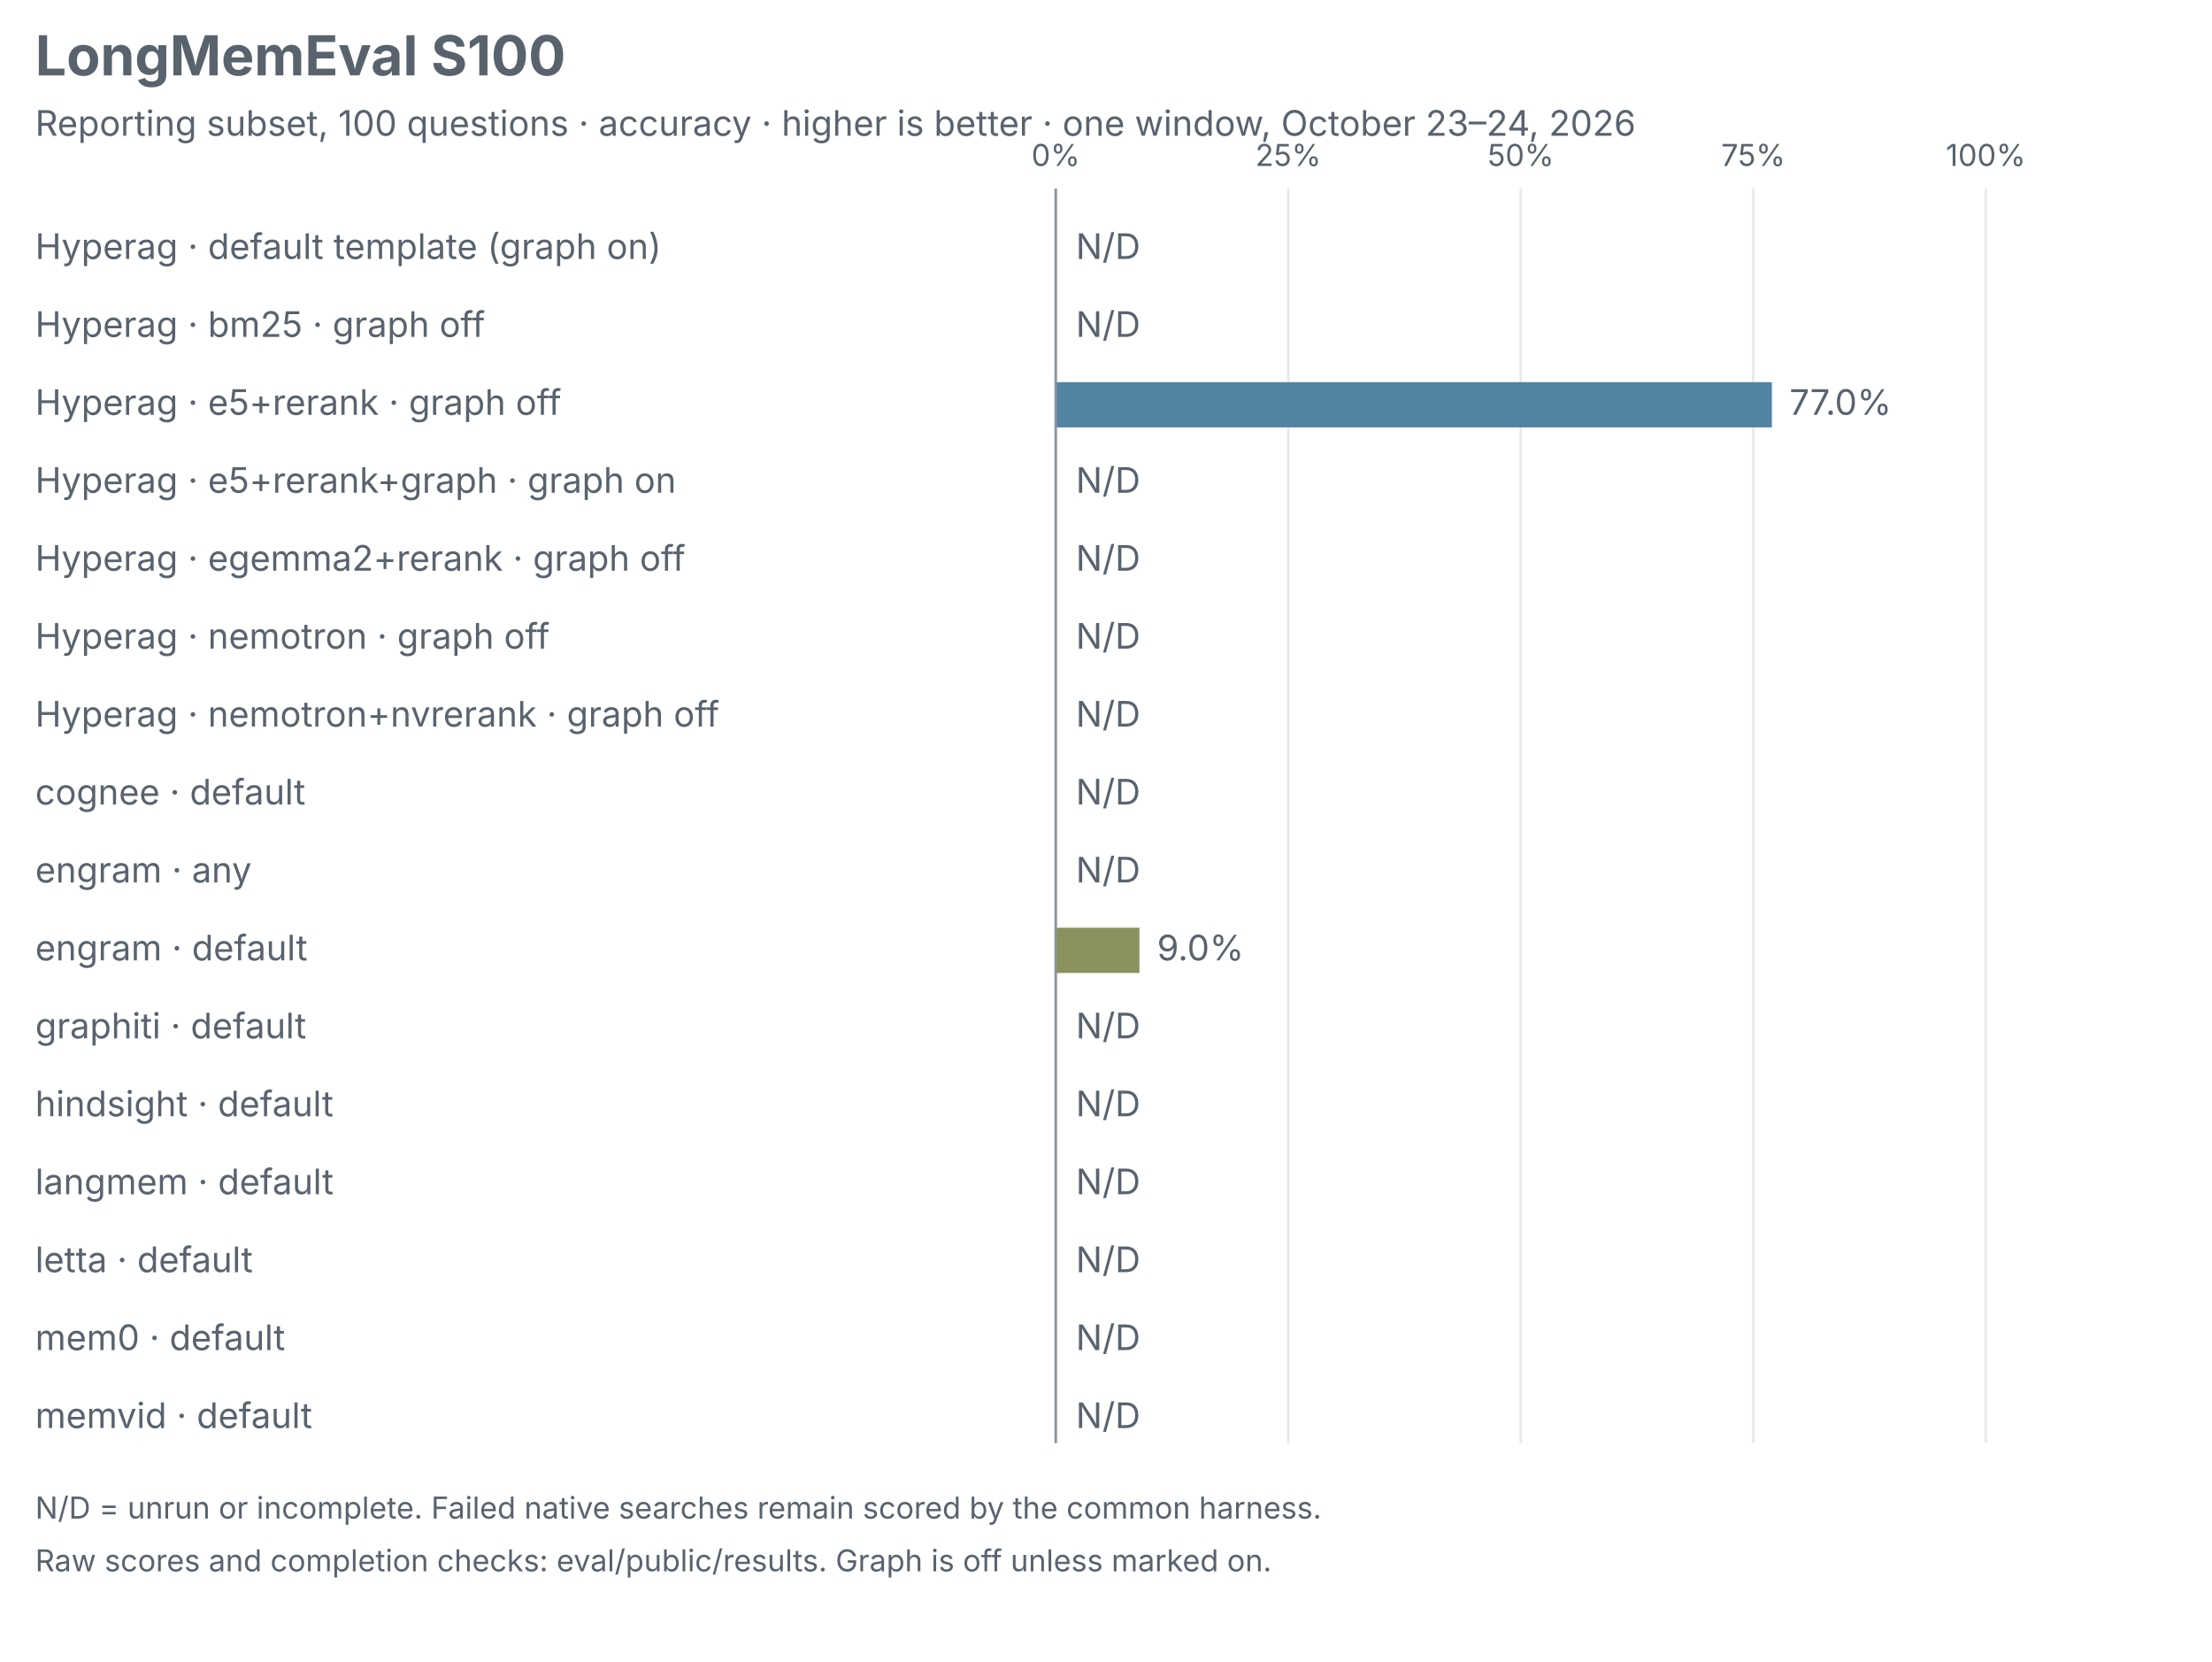
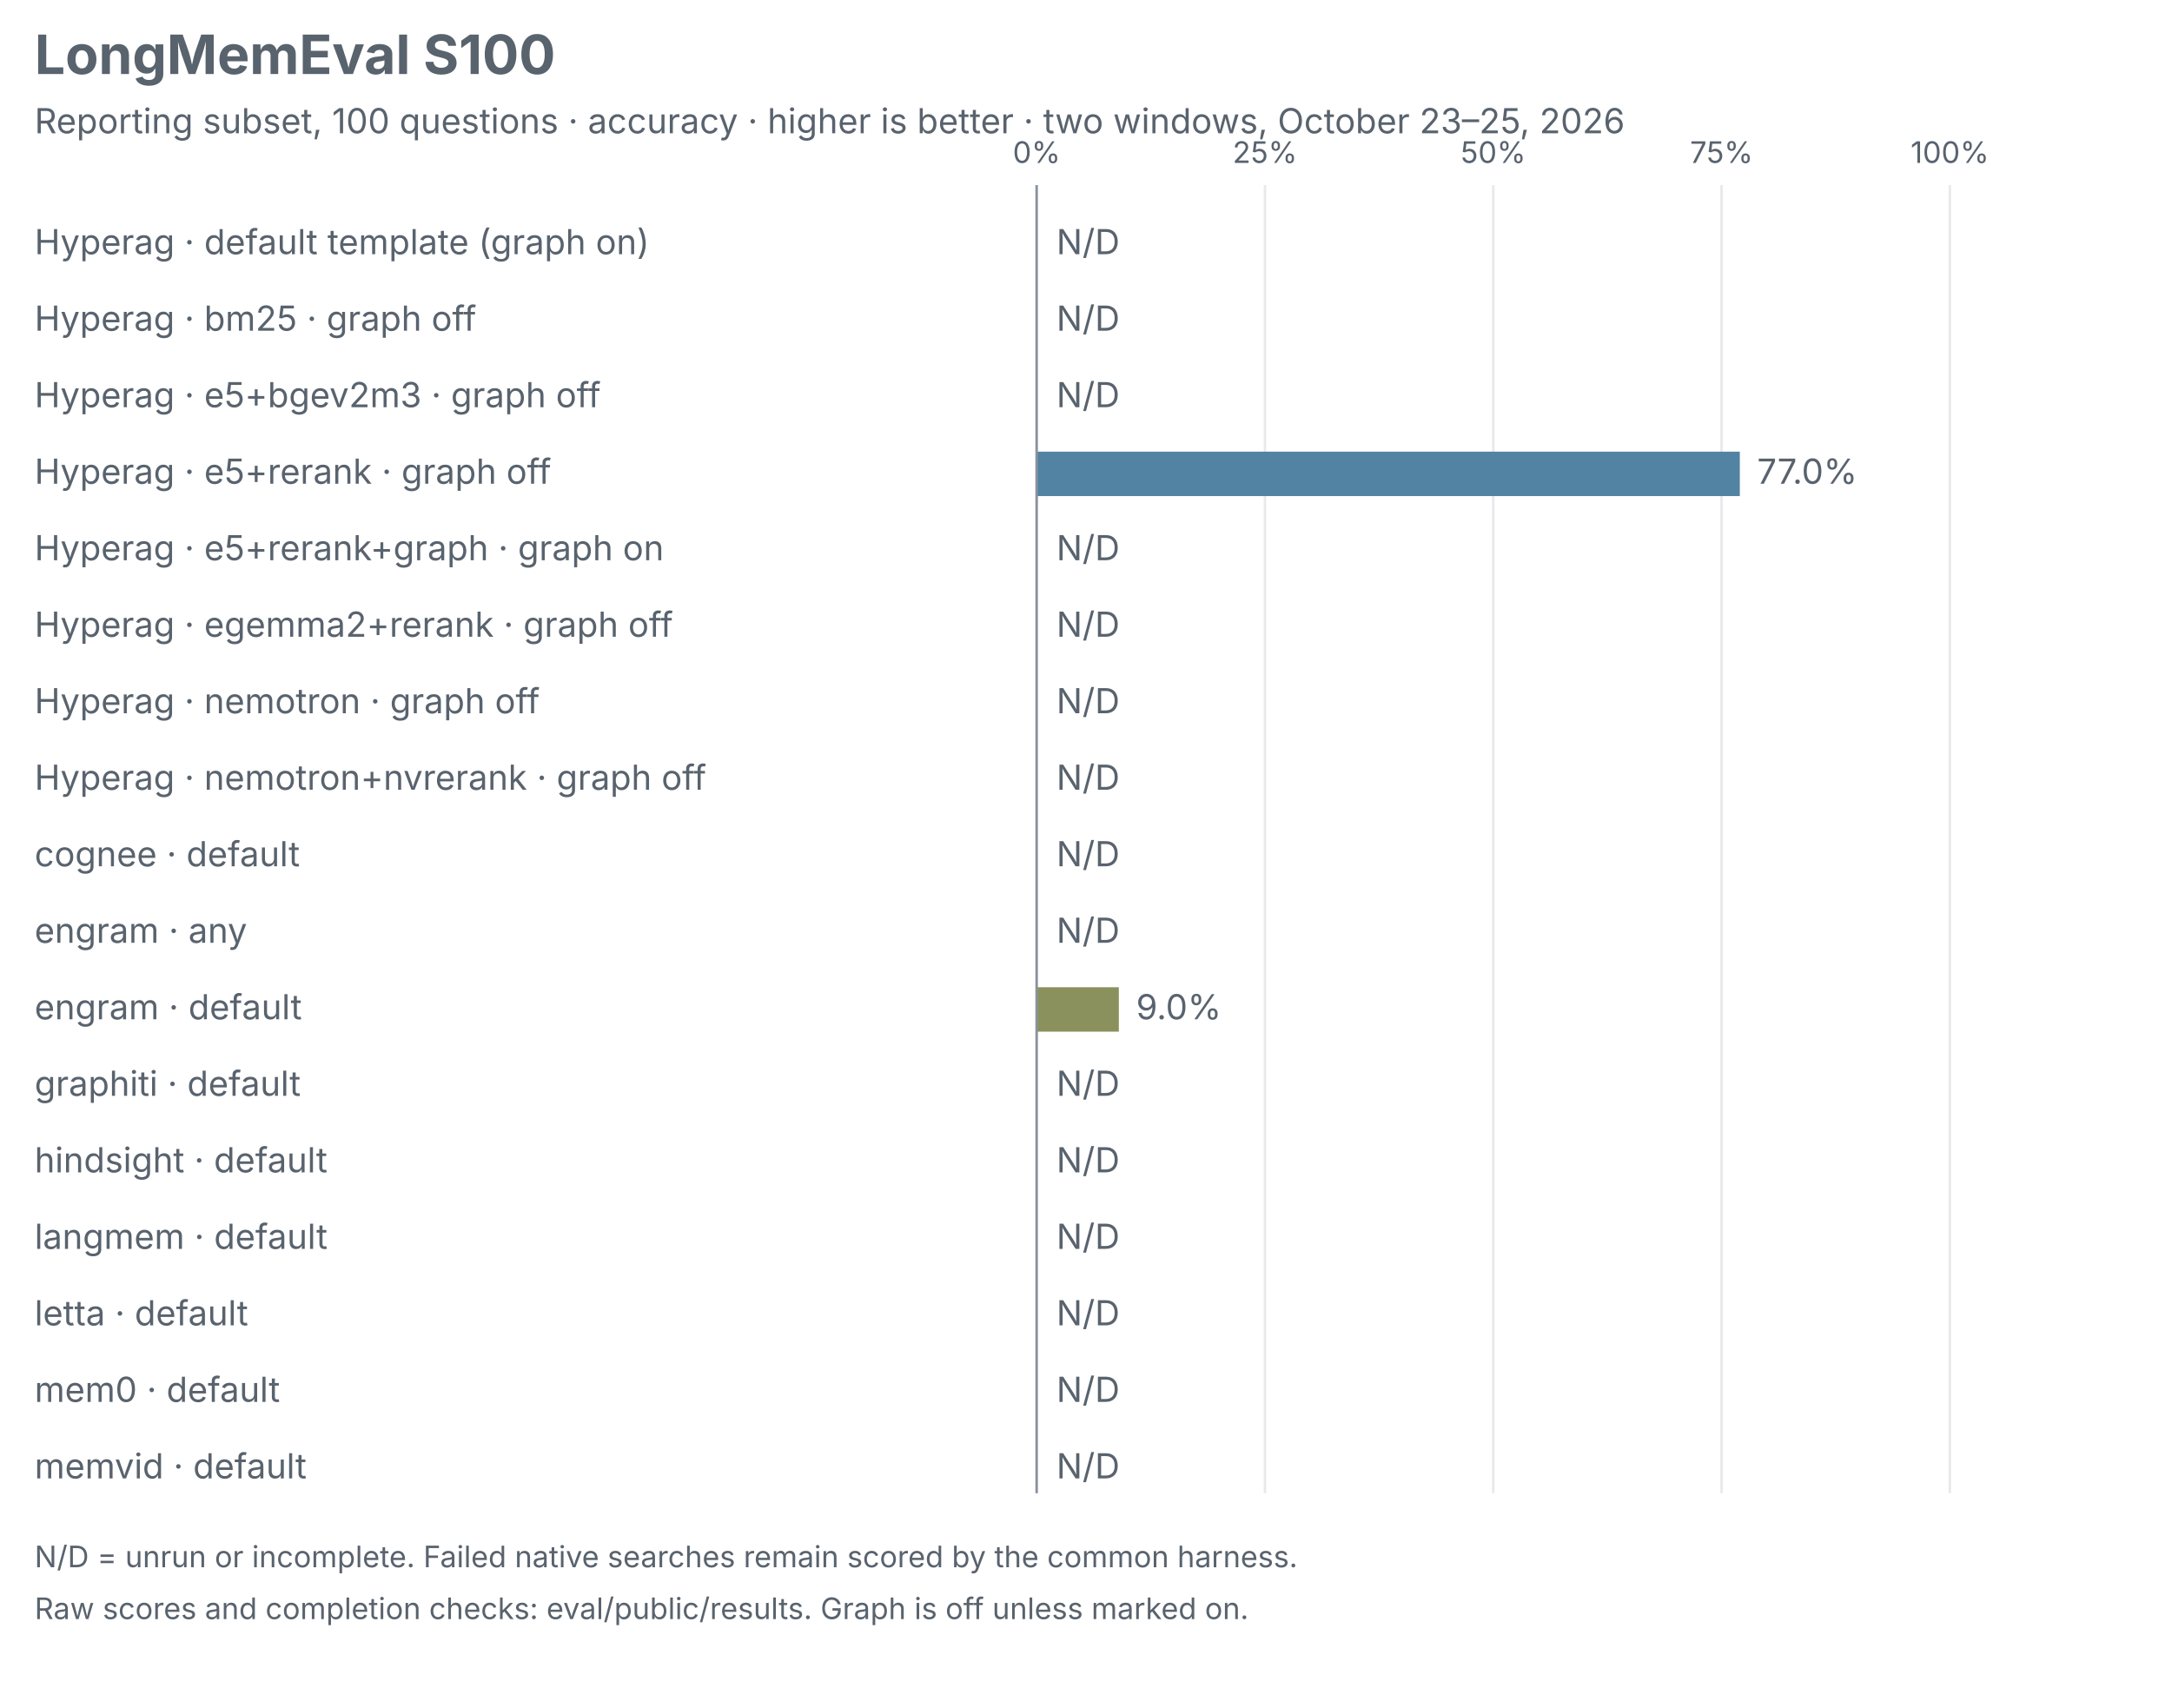
- <svg xmlns="http://www.w3.org/2000/svg" width="880" height="661" viewBox="0 0 880 661" role="img" aria-labelledby="title description">
+ <svg xmlns="http://www.w3.org/2000/svg" width="880" height="692" viewBox="0 0 880 692" role="img" aria-labelledby="title description">
  <style>text{font-family:system-ui,-apple-system,Segoe UI,sans-serif;fill:#59636e;font-size:14px}.title{font-size:22px;font-weight:650}.small{font-size:12px}.grid{stroke:#a0a8b0;stroke-opacity:.25}.axis{stroke:#89939d}@media(prefers-color-scheme:dark){text{fill:#a9b3bd}.grid{stroke:#84909b;stroke-opacity:.28}.axis{stroke:#9ca7b2}}</style>
  <text class="title" x="14" y="30">LongMemEval S100</text>
-   <text x="14" y="54">Reporting subset, 100 questions · accuracy · higher is better · one window, October 23–24, 2026</text>
-   <line class="grid" x1="420" y1="75" x2="420" y2="574" />
+   <text x="14" y="54">Reporting subset, 100 questions · accuracy · higher is better · two windows, October 23–25, 2026</text>
+   <line class="grid" x1="420" y1="75" x2="420" y2="605" />
  <text class="small" text-anchor="middle" x="420" y="66">0%</text>
-   <line class="grid" x1="512.5" y1="75" x2="512.5" y2="574" />
+   <line class="grid" x1="512.5" y1="75" x2="512.5" y2="605" />
  <text class="small" text-anchor="middle" x="512.5" y="66">25%</text>
-   <line class="grid" x1="605" y1="75" x2="605" y2="574" />
+   <line class="grid" x1="605" y1="75" x2="605" y2="605" />
  <text class="small" text-anchor="middle" x="605" y="66">50%</text>
-   <line class="grid" x1="697.5" y1="75" x2="697.5" y2="574" />
+   <line class="grid" x1="697.5" y1="75" x2="697.5" y2="605" />
  <text class="small" text-anchor="middle" x="697.5" y="66">75%</text>
-   <line class="grid" x1="790" y1="75" x2="790" y2="574" />
+   <line class="grid" x1="790" y1="75" x2="790" y2="605" />
  <text class="small" text-anchor="middle" x="790" y="66">100%</text>
  <text x="14" y="103">Hyperag · default template (graph on)</text>
  <text x="428" y="103">N/D</text>
  <text x="14" y="134">Hyperag · bm25 · graph off</text>
  <text x="428" y="134">N/D</text>
-   <text x="14" y="165">Hyperag · e5+rerank · graph off</text>
-   <rect x="420" y="152" width="284.900" height="18" fill="#5283a3" />
-   <text x="711.900" y="165">77.0%</text>
-   <text x="14" y="196">Hyperag · e5+rerank+graph · graph on</text>
-   <text x="428" y="196">N/D</text>
-   <text x="14" y="227">Hyperag · egemma2+rerank · graph off</text>
+   <text x="14" y="165">Hyperag · e5+bgev2m3 · graph off</text>
+   <text x="428" y="165">N/D</text>
+   <text x="14" y="196">Hyperag · e5+rerank · graph off</text>
+   <rect x="420" y="183" width="284.900" height="18" fill="#5283a3" />
+   <text x="711.900" y="196">77.0%</text>
+   <text x="14" y="227">Hyperag · e5+rerank+graph · graph on</text>
  <text x="428" y="227">N/D</text>
-   <text x="14" y="258">Hyperag · nemotron · graph off</text>
+   <text x="14" y="258">Hyperag · egemma2+rerank · graph off</text>
  <text x="428" y="258">N/D</text>
-   <text x="14" y="289">Hyperag · nemotron+nvrerank · graph off</text>
+   <text x="14" y="289">Hyperag · nemotron · graph off</text>
  <text x="428" y="289">N/D</text>
-   <text x="14" y="320">cognee · default</text>
+   <text x="14" y="320">Hyperag · nemotron+nvrerank · graph off</text>
  <text x="428" y="320">N/D</text>
-   <text x="14" y="351">engram · any</text>
+   <text x="14" y="351">cognee · default</text>
  <text x="428" y="351">N/D</text>
-   <text x="14" y="382">engram · default</text>
-   <rect x="420" y="369" width="33.300" height="18" fill="#8b915c" />
-   <text x="460.300" y="382">9.0%</text>
-   <text x="14" y="413">graphiti · default</text>
-   <text x="428" y="413">N/D</text>
-   <text x="14" y="444">hindsight · default</text>
+   <text x="14" y="382">engram · any</text>
+   <text x="428" y="382">N/D</text>
+   <text x="14" y="413">engram · default</text>
+   <rect x="420" y="400" width="33.300" height="18" fill="#8b915c" />
+   <text x="460.300" y="413">9.0%</text>
+   <text x="14" y="444">graphiti · default</text>
  <text x="428" y="444">N/D</text>
-   <text x="14" y="475">langmem · default</text>
+   <text x="14" y="475">hindsight · default</text>
  <text x="428" y="475">N/D</text>
-   <text x="14" y="506">letta · default</text>
+   <text x="14" y="506">langmem · default</text>
  <text x="428" y="506">N/D</text>
-   <text x="14" y="537">mem0 · default</text>
+   <text x="14" y="537">letta · default</text>
  <text x="428" y="537">N/D</text>
-   <text x="14" y="568">memvid · default</text>
+   <text x="14" y="568">mem0 · default</text>
  <text x="428" y="568">N/D</text>
-   <line class="axis" x1="420" y1="75" x2="420" y2="574" />
-   <text class="small" x="14" y="604">N/D = unrun or incomplete. Failed native searches remain scored by the common harness.</text>
-   <text class="small" x="14" y="625">Raw scores and completion checks: eval/public/results. Graph is off unless marked on.</text>
+   <text x="14" y="599">memvid · default</text>
+   <text x="428" y="599">N/D</text>
+   <line class="axis" x1="420" y1="75" x2="420" y2="605" />
+   <text class="small" x="14" y="635">N/D = unrun or incomplete. Failed native searches remain scored by the common harness.</text>
+   <text class="small" x="14" y="656">Raw scores and completion checks: eval/public/results. Graph is off unless marked on.</text>
</svg>
